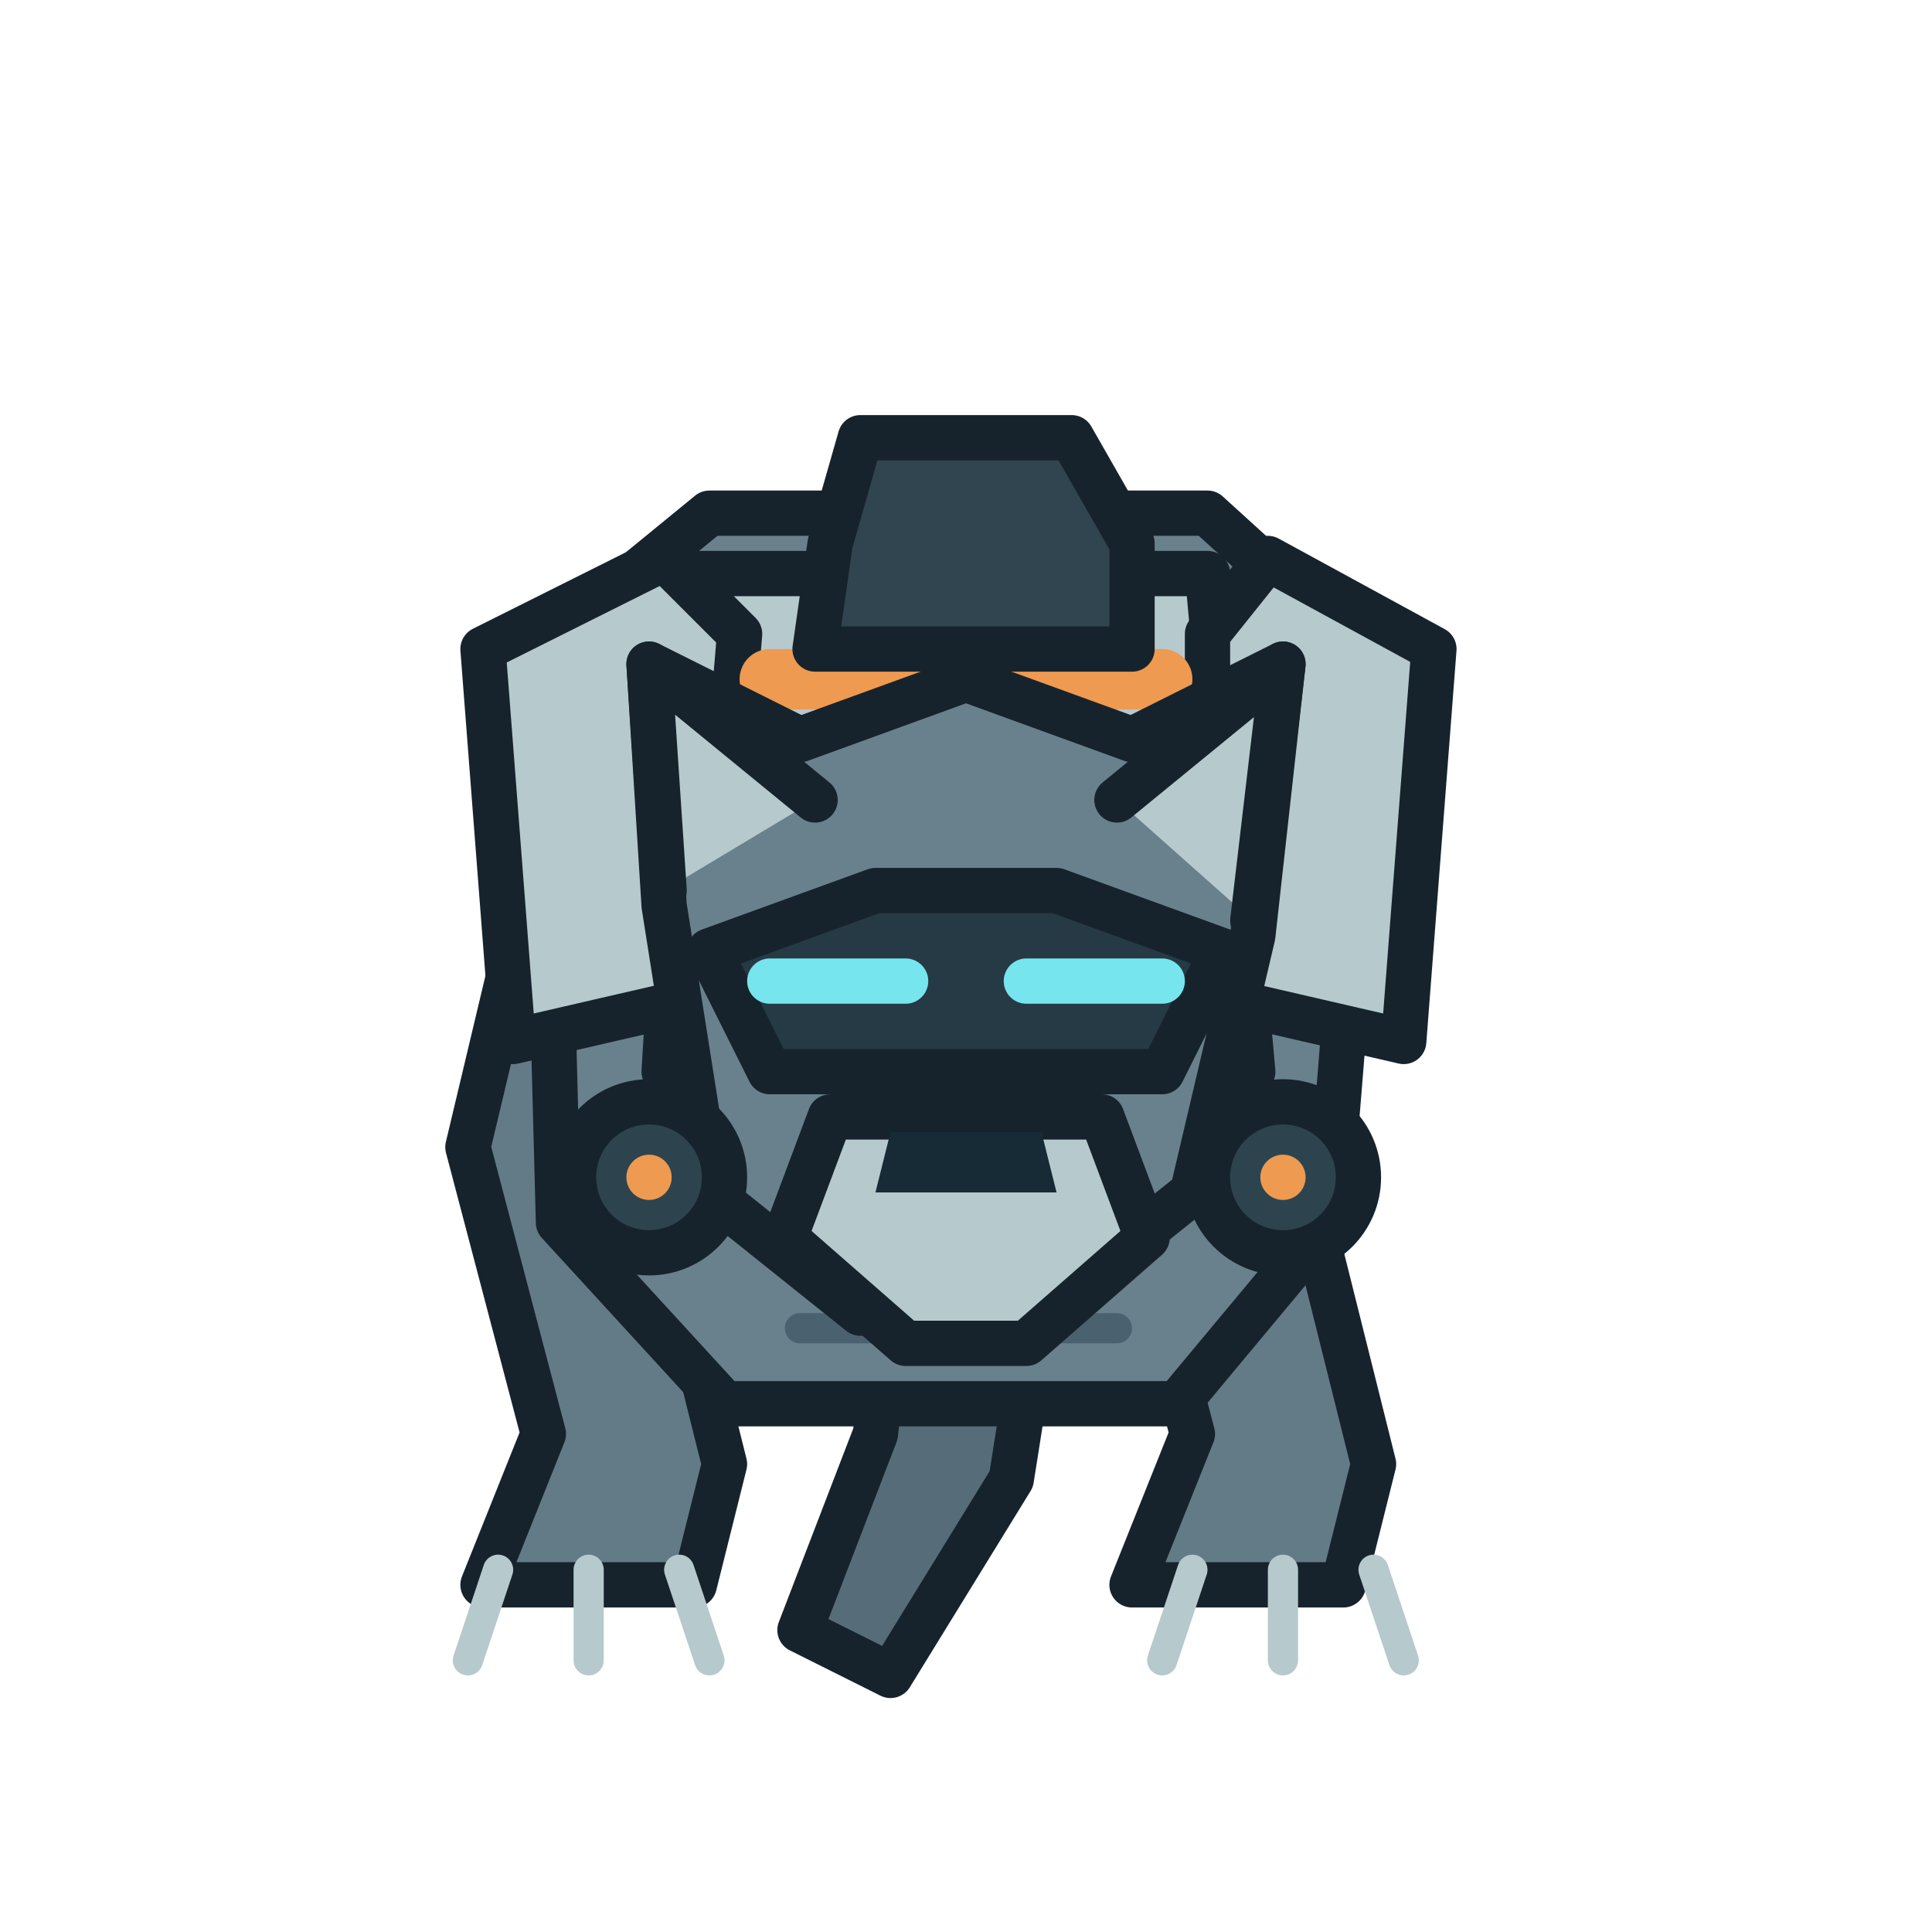
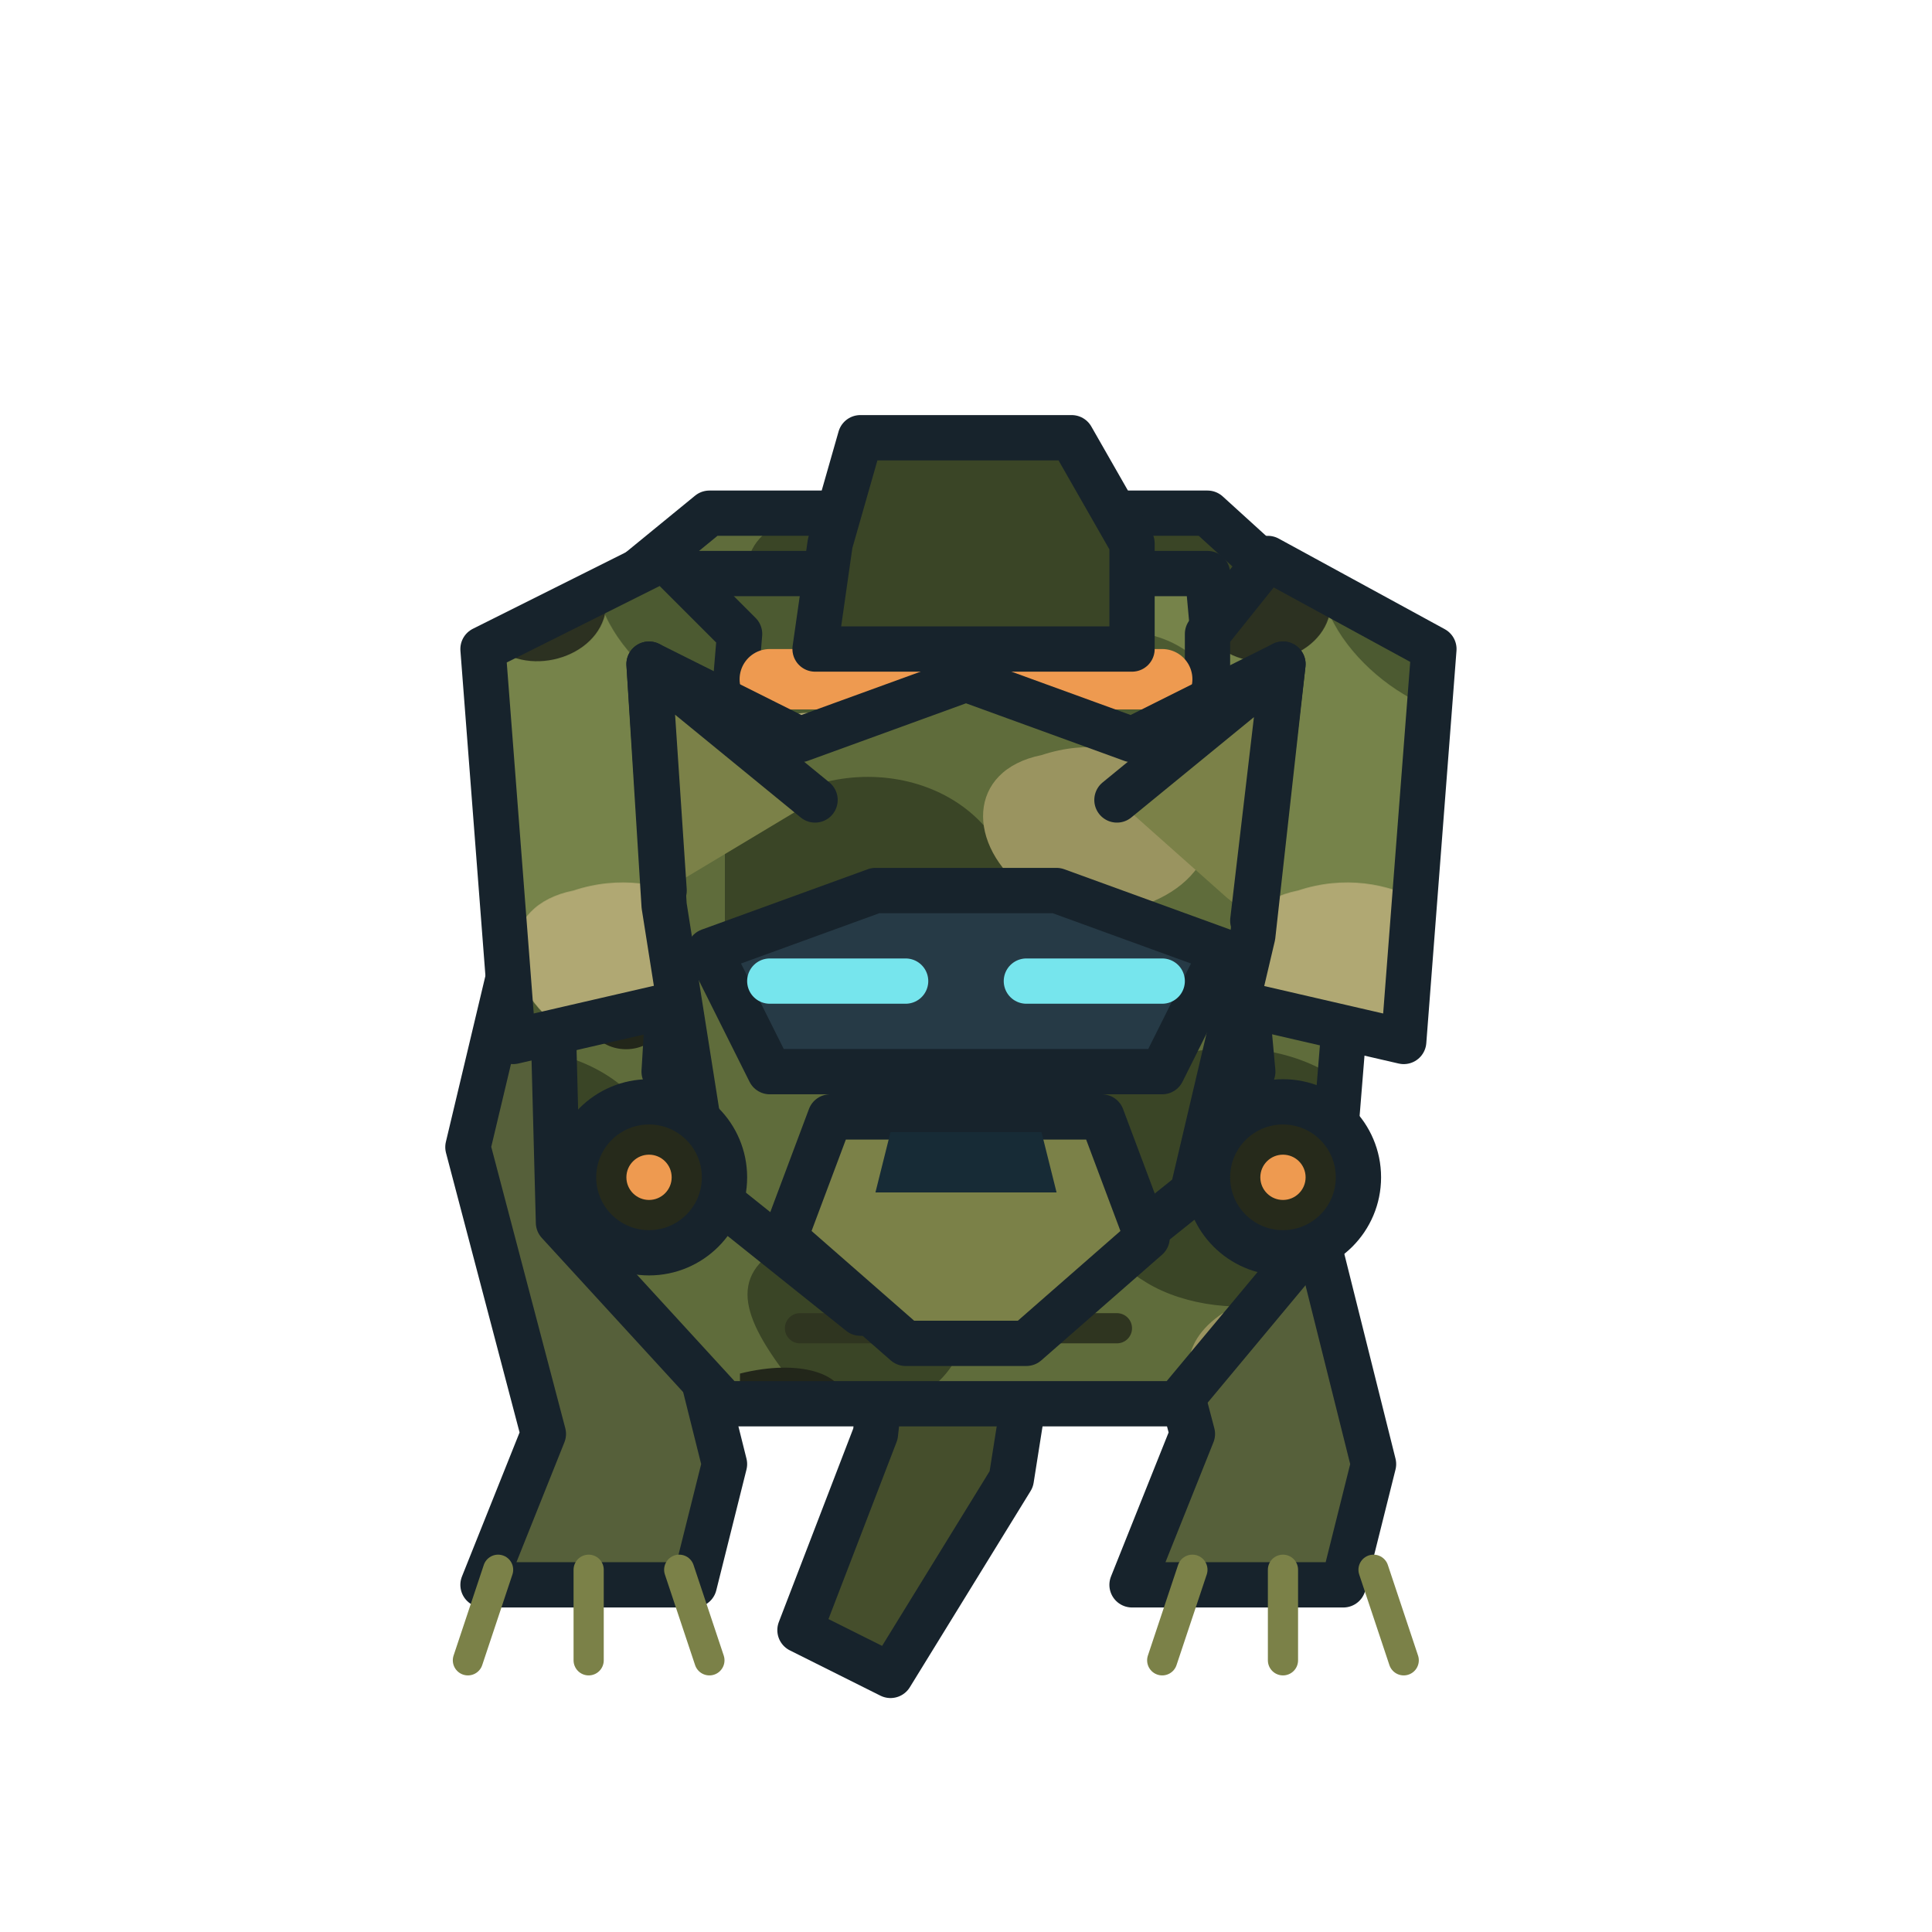
<svg xmlns="http://www.w3.org/2000/svg" width="128" height="128" viewBox="0 0 128 128">
+   <defs>
+     <pattern id="camo" patternUnits="userSpaceOnUse" width="48" height="48">
+       <rect width="48" height="48" fill="#5f6c3b" />
+       <path d="M1 7c6-6 16-4 18 3s-5 11-11 9S-4 12 1 7Z M27 23c8-4 18 0 17 8s-11 9-16 6-9-10-1-14Z M5 34c5-3 12 0 11 6s-9 7-12 3-4-7 1-9Z" fill="#3a4526" />
+       <path d="M21 2c6-2 12 2 11 6s-8 6-12 3-4-8 1-9Z M9 20c5-3 11-1 11 3s-7 7-10 4-4-5-1-7Z M33 39c5-2 10 0 10 4s-7 5-10 3-3-5 0-7Z" fill="#9a9460" />
+       <path d="M35 5c4-1 9 2 7 6s-8 2-9 0 0-5 2-6Z M16 28c3-1 8 1 7 4s-6 4-8 1-1-4 1-5Z M1 43c4-1 7 0 7 2s-5 3-7 1Z M40 18c2-1 5 0 4 2s-4 2-5 0Z" fill="#22261a" />
+     </pattern>
+     <pattern id="camoLight" patternUnits="userSpaceOnUse" width="48" height="48" patternTransform="translate(17 9)">
+       <rect width="48" height="48" fill="#76834a" />
+       <path d="M1 7c6-6 16-4 18 3s-5 11-11 9S-4 12 1 7Z M27 23c8-4 18 0 17 8s-11 9-16 6-9-10-1-14Z M5 34c5-3 12 0 11 6s-9 7-12 3-4-7 1-9Z" fill="#4c5a31" />
+       <path d="M21 2c6-2 12 2 11 6s-8 6-12 3-4-8 1-9Z M9 20c5-3 11-1 11 3s-7 7-10 4-4-5-1-7Z M33 39c5-2 10 0 10 4s-7 5-10 3-3-5 0-7Z" fill="#b0a873" />
+       <path d="M35 5c4-1 9 2 7 6s-8 2-9 0 0-5 2-6Z M16 28c3-1 8 1 7 4s-6 4-8 1-1-4 1-5Z M1 43c4-1 7 0 7 2s-5 3-7 1Z M40 18c2-1 5 0 4 2s-4 2-5 0Z" fill="#2c3121" />
+     </pattern>
+   </defs>
  <g stroke="#17232c" stroke-width="3" stroke-linecap="round" stroke-linejoin="round">
    <g id="part-frontFar">
-       <path d="M36 55 31 76 36 95 32 105 46 105 48 97 43 77 48 58Z" fill="#637b87" />
-       <path d="M33 104 31 110 M39 104V110 M45 104 47 110" stroke="#b6c9cd" stroke-width="2" />
+       <path d="M36 55 31 76 36 95 32 105 46 105 48 97 43 77 48 58Z" fill="#56603a" />
+       <path d="M33 104 31 110 M39 104V110 M45 104 47 110" stroke="#7b8148" stroke-width="2" />
    </g>
    <g id="part-frontNear">
-       <path d="M79 55 74 76 79 95 75 105 89 105 91 97 86 77 91 58Z" fill="#637b87" />
-       <path d="M79 104 77 110 M85 104V110 M91 104 93 110" stroke="#b6c9cd" stroke-width="2" />
+       <path d="M79 55 74 76 79 95 75 105 89 105 91 97 86 77 91 58Z" fill="#56603a" />
+       <path d="M79 104 77 110 M85 104V110 M91 104 93 110" stroke="#7b8148" stroke-width="2" />
    </g>
    <g id="part-body">
-       <path d="M60 77 58 95 53 108 59 111 67 98 70 79" fill="#566d79" />
-       <path d="M36 43 47 34 80 34 91 44 88 81 78 93 48 93 37 81Z" fill="#69818d" />
-       <path d="M46 38H80L83 71 75 80H52L44 71Z" fill="#b6c9cd" />
-       <path d="M52 83H75 M53 88H74" stroke="#4a626f" stroke-width="2" />
-       <path d="M32 43 44 37 49 42 47 66 34 69Z M80 42 84 37 95 43 93 69 80 66Z" fill="#b6c9cd" />
+       <path d="M60 77 58 95 53 108 59 111 67 98 70 79" fill="#454e2c" />
+       <path d="M36 43 47 34 80 34 91 44 88 81 78 93 48 93 37 81Z" fill="url(#camo)" />
+       <path d="M46 38H80L83 71 75 80H52L44 71Z" fill="url(#camoLight)" />
+       <path d="M52 83H75 M53 88H74" stroke="#2f3520" stroke-width="2" />
+       <path d="M32 43 44 37 49 42 47 66 34 69Z M80 42 84 37 95 43 93 69 80 66Z" fill="url(#camoLight)" />
      <path d="M51 45H77" stroke="#ee9a50" stroke-width="4" />
      <path d="M54 69v5" stroke="#ee9a50" stroke-width="3" />
      <path d="M60 69v5" stroke="#ee9a50" stroke-width="3" />
-       <path d="M55 36 57 29H71L75 36V43H54Z" fill="#304550" />
-       <path d="M44 60 43 44 53 49 64 45 75 49 85 44 83 62 79 79 69 87H57L47 79Z" fill="#69818d" />
-       <path d="M44 59 43 44 54 53 M74 53 85 44 83 61" fill="#b6c9cd" />
+       <path d="M55 36 57 29H71L75 36V43H54Z" fill="#3a4526" />
+       <path d="M44 60 43 44 53 49 64 45 75 49 85 44 83 62 79 79 69 87H57L47 79Z" fill="url(#camo)" />
+       <path d="M44 59 43 44 54 53 M74 53 85 44 83 61" fill="#7b8148" />
      <path d="M47 63 58 59H70L81 63 77 71H51Z" fill="#263a46" />
      <path d="M51 65H60 M68 65H77" stroke="#76e5ed" stroke-width="3" />
-       <path d="M55 74H73L76 82 68 89H60L52 82Z" fill="#b6c9cd" />
+       <path d="M55 74H73L76 82 68 89H60L52 82Z" fill="#7b8148" />
      <path d="M59 75H69L70 79H58Z" fill="#172b36" stroke="none" />
-       <circle cx="43" cy="78" r="5" fill="#2d444f" />
+       <circle cx="43" cy="78" r="5" fill="#262a1b" />
      <circle cx="43" cy="78" r="1.5" fill="#ee9a50" stroke="none" />
-       <circle cx="85" cy="78" r="5" fill="#2d444f" />
+       <circle cx="85" cy="78" r="5" fill="#262a1b" />
      <circle cx="85" cy="78" r="1.5" fill="#ee9a50" stroke="none" />
    </g>
  </g>
</svg>
